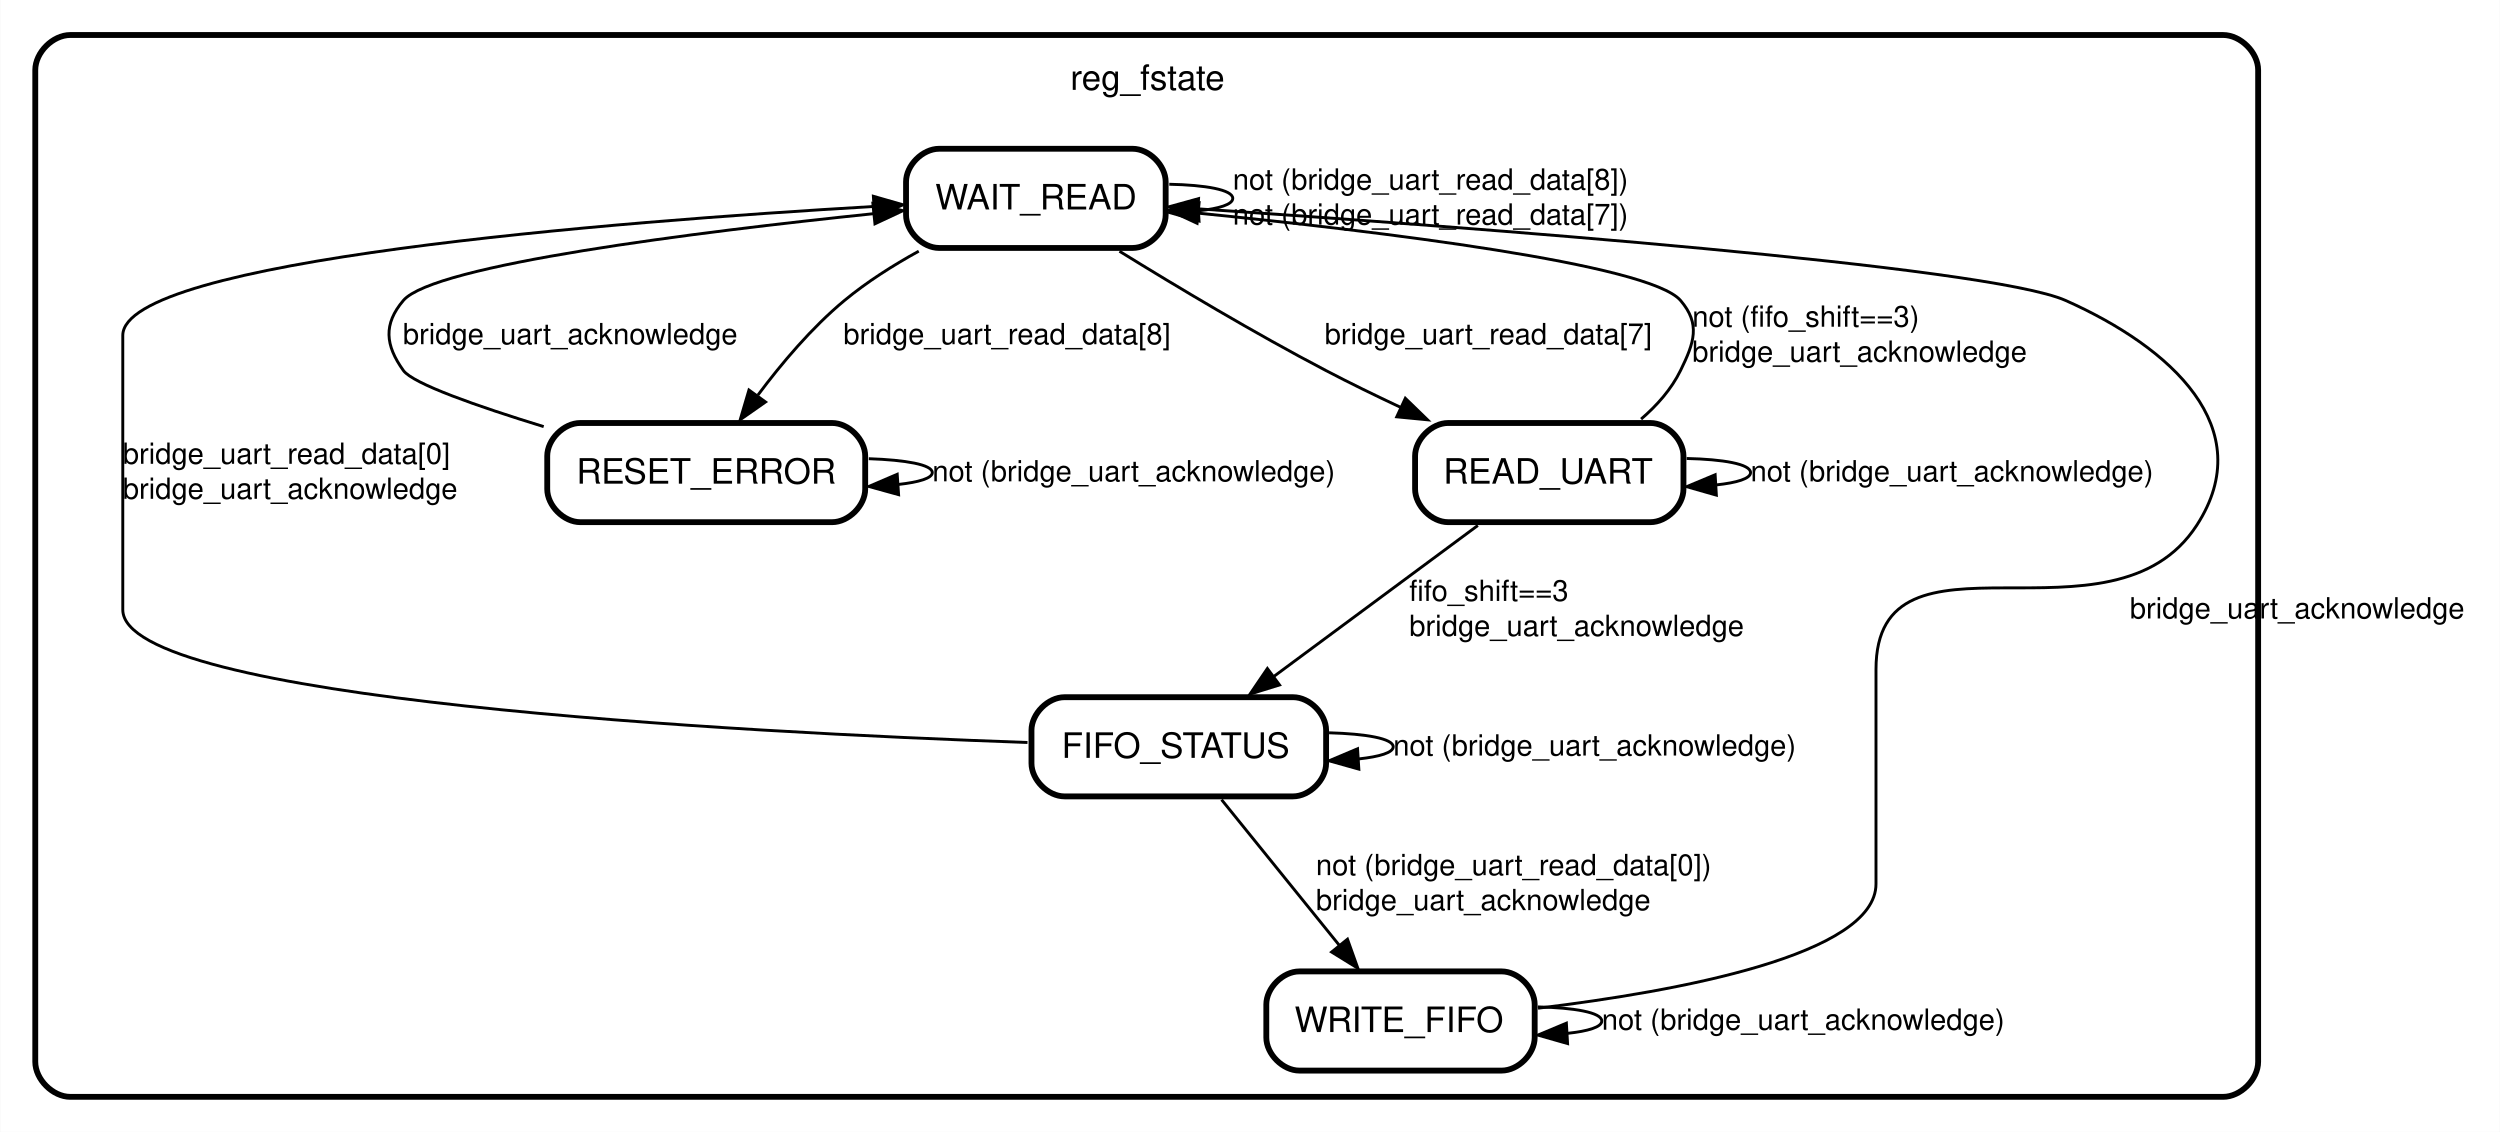
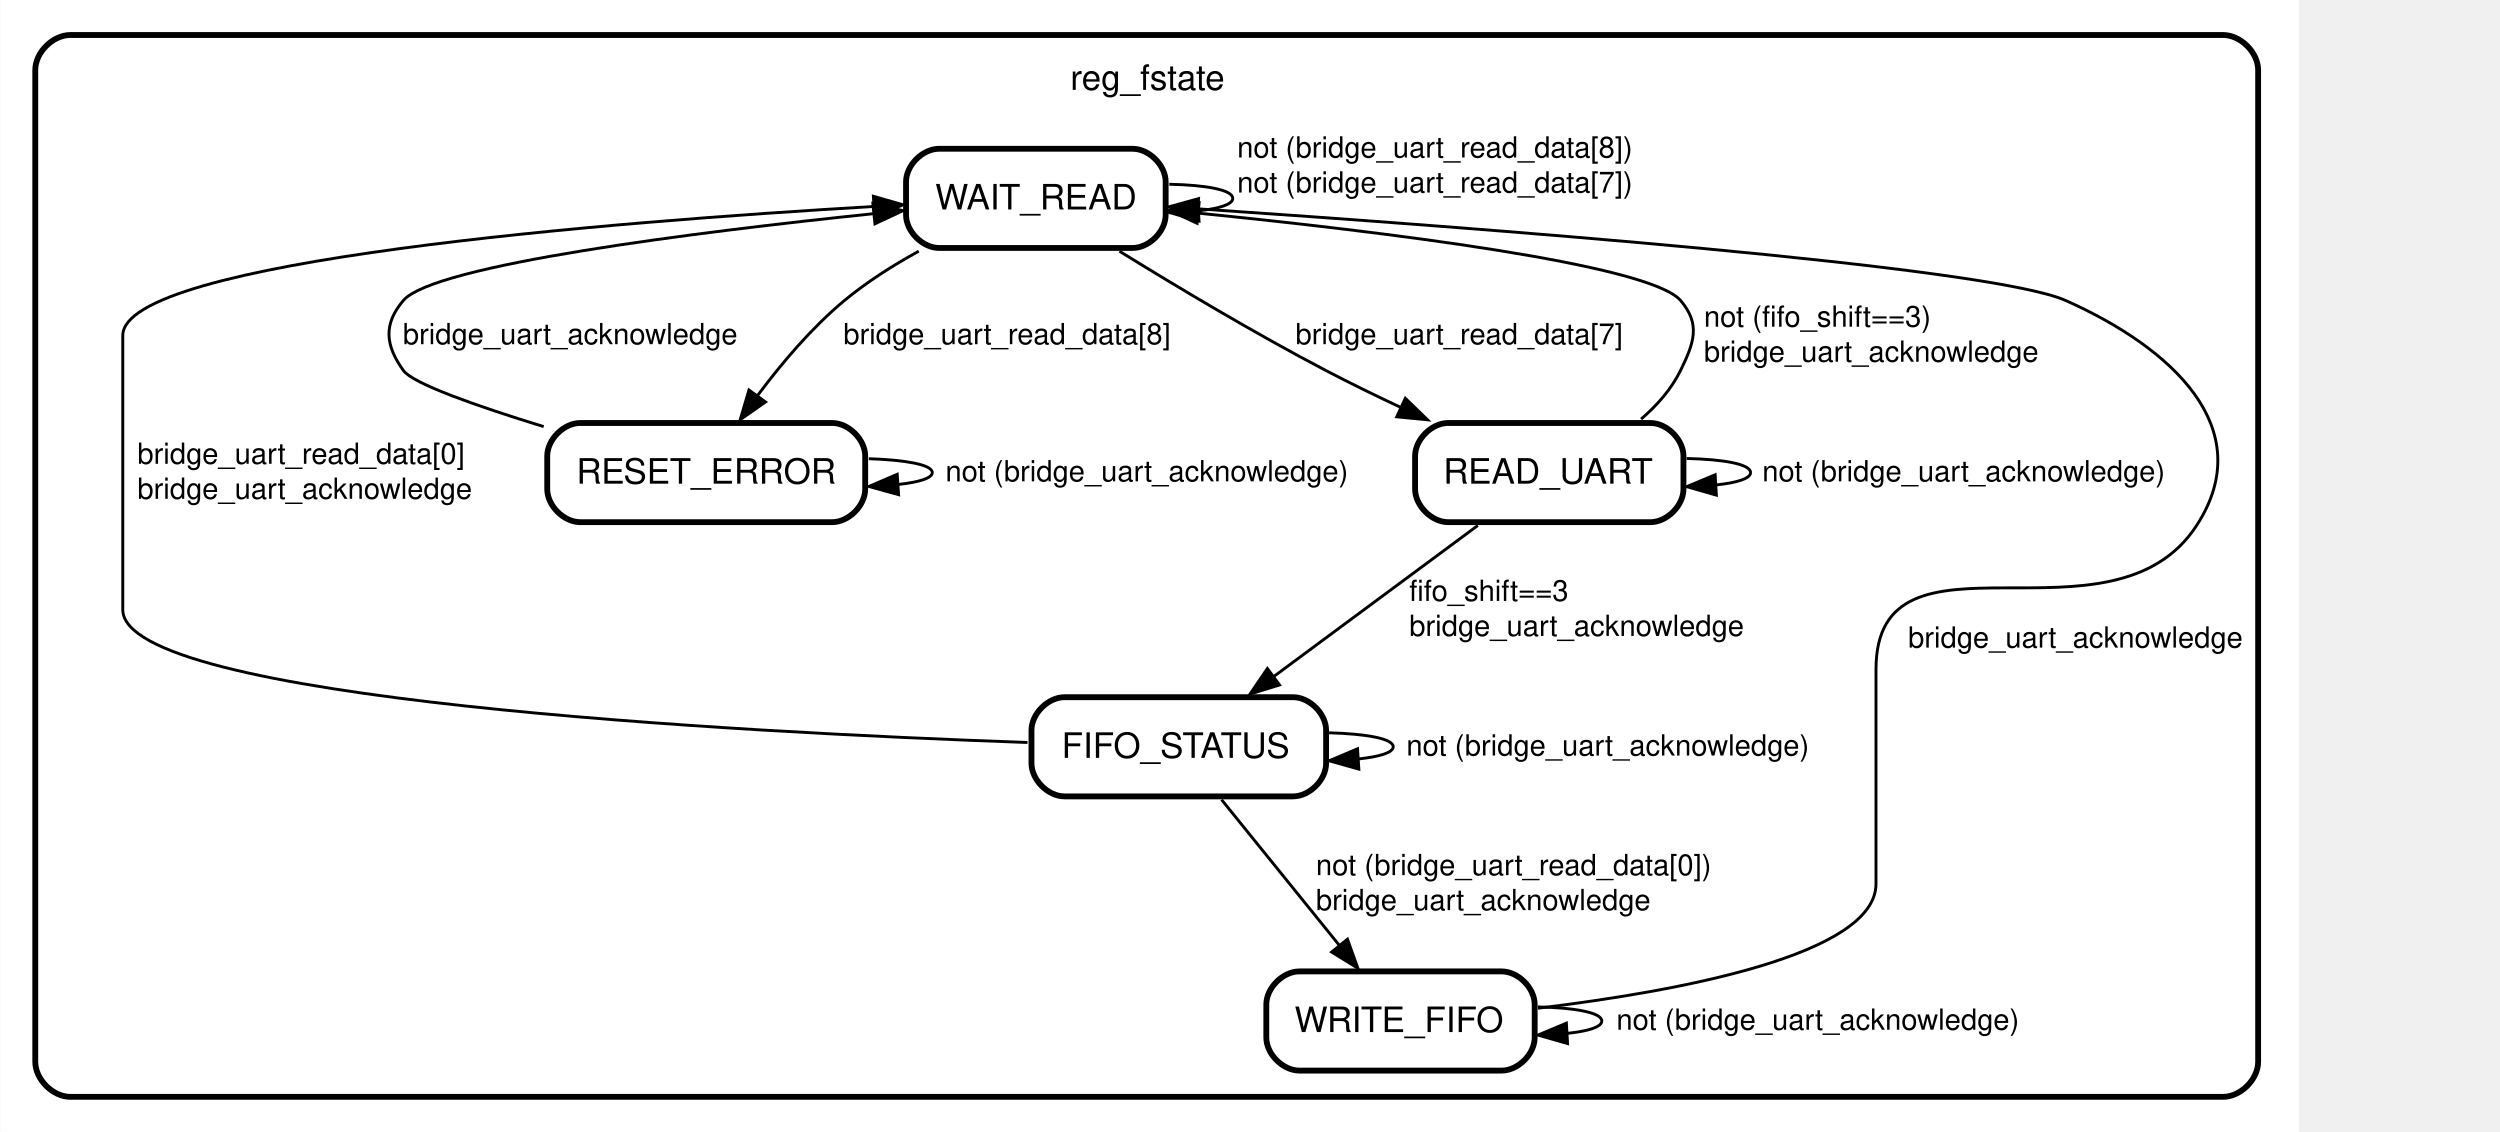
<svg xmlns="http://www.w3.org/2000/svg" width="857pt" height="388pt" viewBox="0.00 0.00 856.82 388.00">
  <g id="graph0" class="graph" transform="scale(1 1) rotate(0) translate(4 384)">
-     <polygon fill="#ffffff" stroke="transparent" points="-4,4 -4,-384 852.816,-384 852.816,4 -4,4" />
+     <polygon fill="#ffffff" stroke="transparent" points="-4,4 -4,-384 784,-384 784,4 -4,4" />
    <g id="clust1" class="cluster state regular">
      <path fill="none" stroke="#000000" stroke-width="2" d="M20,-8C20,-8 758,-8 758,-8 764,-8 770,-14 770,-20 770,-20 770,-360 770,-360 770,-366 764,-372 758,-372 758,-372 20,-372 20,-372 14,-372 8,-366 8,-360 8,-360 8,-20 8,-20 8,-14 14,-8 20,-8" />
      <text text-anchor="start" x="362.823" y="-353.2" font-family="Helvetica,sans-Serif" font-size="12.00" fill="#000000">reg_fstate</text>
    </g>
    <g id="node2" class="node state regular">
      <polygon fill="#ffffff" fill-opacity="0.004" stroke="transparent" stroke-width="2" points="396.5,-334 305.5,-334 305.5,-298 396.5,-298 396.5,-334" />
      <text text-anchor="start" x="316.501" y="-312.2" font-family="Helvetica,sans-Serif" font-size="12.00" fill="#000000">WAIT_READ</text>
      <path fill="none" stroke="#000000" stroke-width="2" d="M317.833,-299C317.833,-299 384.167,-299 384.167,-299 389.833,-299 395.5,-304.667 395.5,-310.333 395.5,-310.333 395.5,-321.667 395.5,-321.667 395.5,-327.333 389.833,-333 384.167,-333 384.167,-333 317.833,-333 317.833,-333 312.167,-333 306.5,-327.333 306.5,-321.667 306.5,-321.667 306.5,-310.333 306.5,-310.333 306.5,-304.667 312.167,-299 317.833,-299" />
    </g>
    <g id="edge3" class="edge transition">
      <path fill="none" stroke="#000000" d="M396.745,-320.839C409.101,-320.584 418.5,-318.971 418.5,-316 418.5,-313.911 413.853,-312.494 406.799,-311.747" />
      <polygon fill="#000000" stroke="#000000" points="406.932,-308.249 396.745,-311.161 406.524,-315.237 406.932,-308.249" />
-       <text text-anchor="start" x="418.5" y="-319" font-family="Helvetica,sans-Serif" font-size="10.00" fill="#000000">not (bridge_uart_read_data[8])   </text>
-       <text text-anchor="start" x="418.5" y="-307" font-family="Helvetica,sans-Serif" font-size="10.00" fill="#000000">not (bridge_uart_read_data[7])   </text>
+       <text text-anchor="start" x="420" y="-330" font-family="Helvetica,sans-Serif" font-size="10.00" fill="#000000">not (bridge_uart_read_data[8])   </text>
+       <text text-anchor="start" x="420" y="-318" font-family="Helvetica,sans-Serif" font-size="10.00" fill="#000000">not (bridge_uart_read_data[7])   </text>
    </g>
    <g id="node3" class="node state regular">
      <polygon fill="#ffffff" fill-opacity="0.004" stroke="transparent" stroke-width="2" points="574,-240 480,-240 480,-204 574,-204 574,-240" />
      <text text-anchor="start" x="490.669" y="-218.2" font-family="Helvetica,sans-Serif" font-size="12.00" fill="#000000">READ_UART</text>
      <path fill="none" stroke="#000000" stroke-width="2" d="M492.333,-205C492.333,-205 561.667,-205 561.667,-205 567.333,-205 573,-210.667 573,-216.333 573,-216.333 573,-227.667 573,-227.667 573,-233.333 567.333,-239 561.667,-239 561.667,-239 492.333,-239 492.333,-239 486.667,-239 481,-233.333 481,-227.667 481,-227.667 481,-216.333 481,-216.333 481,-210.667 486.667,-205 492.333,-205" />
    </g>
    <g id="edge2" class="edge transition">
      <path fill="none" stroke="#000000" d="M379.675,-297.87C399.285,-285.748 426.038,-269.747 450.397,-257 458.579,-252.718 467.386,-248.419 476.012,-244.371" />
      <polygon fill="#000000" stroke="#000000" points="477.657,-247.467 485.263,-240.091 474.717,-241.114 477.657,-247.467" />
-       <text text-anchor="start" x="450" y="-266" font-family="Helvetica,sans-Serif" font-size="10.00" fill="#000000">bridge_uart_read_data[7]   </text>
+       <text text-anchor="start" x="440" y="-266" font-family="Helvetica,sans-Serif" font-size="10.00" fill="#000000">bridge_uart_read_data[7]   </text>
    </g>
    <g id="node6" class="node state regular">
      <polygon fill="#ffffff" fill-opacity="0.004" stroke="transparent" stroke-width="2" points="293.5,-240 182.5,-240 182.5,-204 293.5,-204 293.5,-240" />
      <text text-anchor="start" x="193.501" y="-218.2" font-family="Helvetica,sans-Serif" font-size="12.00" fill="#000000">RESET_ERROR</text>
      <path fill="none" stroke="#000000" stroke-width="2" d="M194.833,-205C194.833,-205 281.167,-205 281.167,-205 286.833,-205 292.5,-210.667 292.5,-216.333 292.5,-216.333 292.5,-227.667 292.5,-227.667 292.5,-233.333 286.833,-239 281.167,-239 281.167,-239 194.833,-239 194.833,-239 189.167,-239 183.5,-233.333 183.5,-227.667 183.5,-227.667 183.5,-216.333 183.5,-216.333 183.5,-210.667 189.167,-205 194.833,-205" />
    </g>
    <g id="edge1" class="edge transition">
      <path fill="none" stroke="#000000" d="M310.857,-297.898C302.034,-293.037 293.05,-287.343 285.397,-281 274.222,-271.738 263.866,-259.483 255.702,-248.543" />
      <polygon fill="#000000" stroke="#000000" points="258.333,-246.207 249.652,-240.133 252.651,-250.295 258.333,-246.207" />
      <text text-anchor="start" x="285" y="-266" font-family="Helvetica,sans-Serif" font-size="10.00" fill="#000000">bridge_uart_read_data[8]   </text>
    </g>
    <g id="edge5" class="edge transition">
      <path fill="none" stroke="#000000" d="M558.471,-240.331C563.94,-245.029 568.869,-250.599 572,-257 576.686,-266.582 578.928,-272.889 572,-281 561.35,-293.469 468.607,-304.716 406.696,-310.928" />
      <polygon fill="#000000" stroke="#000000" points="406.27,-307.453 396.662,-311.918 406.957,-314.419 406.27,-307.453" />
-       <text text-anchor="start" x="576" y="-272" font-family="Helvetica,sans-Serif" font-size="10.00" fill="#000000">not (fifo_shift==3)   </text>
-       <text text-anchor="start" x="576" y="-260" font-family="Helvetica,sans-Serif" font-size="10.00" fill="#000000">bridge_uart_acknowledge   </text>
+       <text text-anchor="start" x="580" y="-272" font-family="Helvetica,sans-Serif" font-size="10.00" fill="#000000">not (fifo_shift==3)   </text>
+       <text text-anchor="start" x="580" y="-260" font-family="Helvetica,sans-Serif" font-size="10.00" fill="#000000">bridge_uart_acknowledge   </text>
    </g>
    <g id="edge6" class="edge transition">
      <path fill="none" stroke="#000000" d="M574.085,-226.832C586.555,-226.556 596,-224.945 596,-222 596,-219.929 591.331,-218.518 584.223,-217.767" />
      <polygon fill="#000000" stroke="#000000" points="584.274,-214.264 574.085,-217.168 583.861,-221.251 584.274,-214.264" />
-       <text text-anchor="start" x="596" y="-219" font-family="Helvetica,sans-Serif" font-size="10.00" fill="#000000">not (bridge_uart_acknowledge)   </text>
+       <text text-anchor="start" x="600" y="-219" font-family="Helvetica,sans-Serif" font-size="10.00" fill="#000000">not (bridge_uart_acknowledge)   </text>
    </g>
    <g id="node4" class="node state regular">
      <polygon fill="#ffffff" fill-opacity="0.004" stroke="transparent" stroke-width="2" points="451.5,-146 348.5,-146 348.5,-110 451.5,-110 451.5,-146" />
      <text text-anchor="start" x="359.833" y="-124.2" font-family="Helvetica,sans-Serif" font-size="12.00" fill="#000000">FIFO_STATUS</text>
      <path fill="none" stroke="#000000" stroke-width="2" d="M360.833,-111C360.833,-111 439.167,-111 439.167,-111 444.833,-111 450.5,-116.667 450.5,-122.333 450.5,-122.333 450.5,-133.667 450.5,-133.667 450.5,-139.333 444.833,-145 439.167,-145 439.167,-145 360.833,-145 360.833,-145 355.167,-145 349.5,-139.333 349.5,-133.667 349.5,-133.667 349.5,-122.333 349.5,-122.333 349.5,-116.667 355.167,-111 360.833,-111" />
    </g>
    <g id="edge4" class="edge transition">
      <path fill="none" stroke="#000000" d="M502.513,-203.876C482.66,-189.181 454.499,-168.338 432.715,-152.214" />
      <polygon fill="#000000" stroke="#000000" points="434.532,-149.205 424.412,-146.069 430.367,-154.831 434.532,-149.205" />
      <text text-anchor="start" x="479" y="-178" font-family="Helvetica,sans-Serif" font-size="10.00" fill="#000000">fifo_shift==3   </text>
      <text text-anchor="start" x="479" y="-166" font-family="Helvetica,sans-Serif" font-size="10.00" fill="#000000">bridge_uart_acknowledge   </text>
    </g>
    <g id="edge7" class="edge transition">
      <path fill="none" stroke="#000000" d="M348.134,-129.471C248.038,-133.006 38,-144.105 38,-175 38,-269 38,-269 38,-269 38,-294.728 205.517,-307.966 295.449,-313.22" />
      <polygon fill="#000000" stroke="#000000" points="295.304,-316.717 305.487,-313.792 295.702,-309.728 295.304,-316.717" />
-       <text text-anchor="start" x="38" y="-225" font-family="Helvetica,sans-Serif" font-size="10.00" fill="#000000">bridge_uart_read_data[0]   </text>
-       <text text-anchor="start" x="38" y="-213" font-family="Helvetica,sans-Serif" font-size="10.00" fill="#000000">bridge_uart_acknowledge   </text>
+       <text text-anchor="start" x="43" y="-225" font-family="Helvetica,sans-Serif" font-size="10.00" fill="#000000">bridge_uart_read_data[0]   </text>
+       <text text-anchor="start" x="43" y="-213" font-family="Helvetica,sans-Serif" font-size="10.00" fill="#000000">bridge_uart_acknowledge   </text>
    </g>
    <g id="edge9" class="edge transition">
      <path fill="none" stroke="#000000" d="M451.518,-132.799C464.121,-132.443 473.5,-130.844 473.5,-128 473.5,-126.001 468.863,-124.616 461.729,-123.847" />
      <polygon fill="#000000" stroke="#000000" points="461.719,-120.339 451.518,-123.201 461.277,-127.325 461.719,-120.339" />
-       <text text-anchor="start" x="473.5" y="-125" font-family="Helvetica,sans-Serif" font-size="10.00" fill="#000000">not (bridge_uart_acknowledge)   </text>
+       <text text-anchor="start" x="478" y="-125" font-family="Helvetica,sans-Serif" font-size="10.00" fill="#000000">not (bridge_uart_acknowledge)   </text>
    </g>
    <g id="node5" class="node state regular">
      <polygon fill="#ffffff" fill-opacity="0.004" stroke="transparent" stroke-width="2" points="523,-52 429,-52 429,-16 523,-16 523,-52" />
      <text text-anchor="start" x="439.67" y="-30.2" font-family="Helvetica,sans-Serif" font-size="12.00" fill="#000000">WRITE_FIFO</text>
      <path fill="none" stroke="#000000" stroke-width="2" d="M441.333,-17C441.333,-17 510.667,-17 510.667,-17 516.333,-17 522,-22.667 522,-28.333 522,-28.333 522,-39.667 522,-39.667 522,-45.333 516.333,-51 510.667,-51 510.667,-51 441.333,-51 441.333,-51 435.667,-51 430,-45.333 430,-39.667 430,-39.667 430,-28.333 430,-28.333 430,-22.667 435.667,-17 441.333,-17" />
    </g>
    <g id="edge8" class="edge transition">
      <path fill="none" stroke="#000000" d="M414.654,-109.876C426.114,-95.701 442.199,-75.806 455.024,-59.944" />
      <polygon fill="#000000" stroke="#000000" points="457.826,-62.045 461.391,-52.069 452.382,-57.644 457.826,-62.045" />
      <text text-anchor="start" x="447" y="-84" font-family="Helvetica,sans-Serif" font-size="10.00" fill="#000000">not (bridge_uart_read_data[0])   </text>
      <text text-anchor="start" x="447" y="-72" font-family="Helvetica,sans-Serif" font-size="10.00" fill="#000000">bridge_uart_acknowledge   </text>
    </g>
    <g id="edge10" class="edge transition">
      <path fill="none" stroke="#000000" d="M523.146,-38.384C571.287,-44.201 639,-56.703 639,-81 639,-154.5 639,-154.5 639,-154.5 639,-208.111 719.891,-158.98 749,-204 770.522,-237.286 740.211,-264.878 704,-281 677.53,-292.785 499.208,-306.158 406.603,-312.415" />
      <polygon fill="#000000" stroke="#000000" points="406.305,-308.927 396.562,-313.088 406.774,-315.911 406.305,-308.927" />
-       <text text-anchor="start" x="726" y="-172" font-family="Helvetica,sans-Serif" font-size="10.00" fill="#000000">bridge_uart_acknowledge   </text>
+       <text text-anchor="start" x="650" y="-162" font-family="Helvetica,sans-Serif" font-size="10.00" fill="#000000">bridge_uart_acknowledge   </text>
    </g>
    <g id="edge11" class="edge transition">
      <path fill="none" stroke="#000000" d="M523.085,-38.832C535.555,-38.556 545,-36.945 545,-34 545,-31.929 540.331,-30.518 533.223,-29.767" />
      <polygon fill="#000000" stroke="#000000" points="533.274,-26.264 523.085,-29.168 532.861,-33.251 533.274,-26.264" />
-       <text text-anchor="start" x="545" y="-31" font-family="Helvetica,sans-Serif" font-size="10.00" fill="#000000">not (bridge_uart_acknowledge)   </text>
+       <text text-anchor="start" x="550" y="-31" font-family="Helvetica,sans-Serif" font-size="10.00" fill="#000000">not (bridge_uart_acknowledge)   </text>
    </g>
    <g id="edge12" class="edge transition">
      <path fill="none" stroke="#000000" d="M182.287,-237.754C159.393,-244.782 137.429,-252.481 134.184,-257 127.962,-265.664 127.269,-272.879 134.184,-281 144.554,-293.178 234.475,-304.428 295.21,-310.735" />
      <polygon fill="#000000" stroke="#000000" points="295.133,-314.245 305.437,-311.779 295.844,-307.281 295.133,-314.245" />
      <text text-anchor="start" x="134" y="-266" font-family="Helvetica,sans-Serif" font-size="10.00" fill="#000000">bridge_uart_acknowledge   </text>
    </g>
    <g id="edge13" class="edge transition">
      <path fill="none" stroke="#000000" d="M293.732,-226.756C306.304,-226.327 315.5,-224.742 315.5,-222 315.5,-220.072 310.954,-218.716 303.884,-217.931" />
      <polygon fill="#000000" stroke="#000000" points="303.946,-214.428 293.732,-217.244 303.473,-221.412 303.946,-214.428" />
-       <text text-anchor="start" x="315.5" y="-219" font-family="Helvetica,sans-Serif" font-size="10.00" fill="#000000">not (bridge_uart_acknowledge)   </text>
+       <text text-anchor="start" x="320" y="-219" font-family="Helvetica,sans-Serif" font-size="10.00" fill="#000000">not (bridge_uart_acknowledge)   </text>
    </g>
  </g>
</svg>
